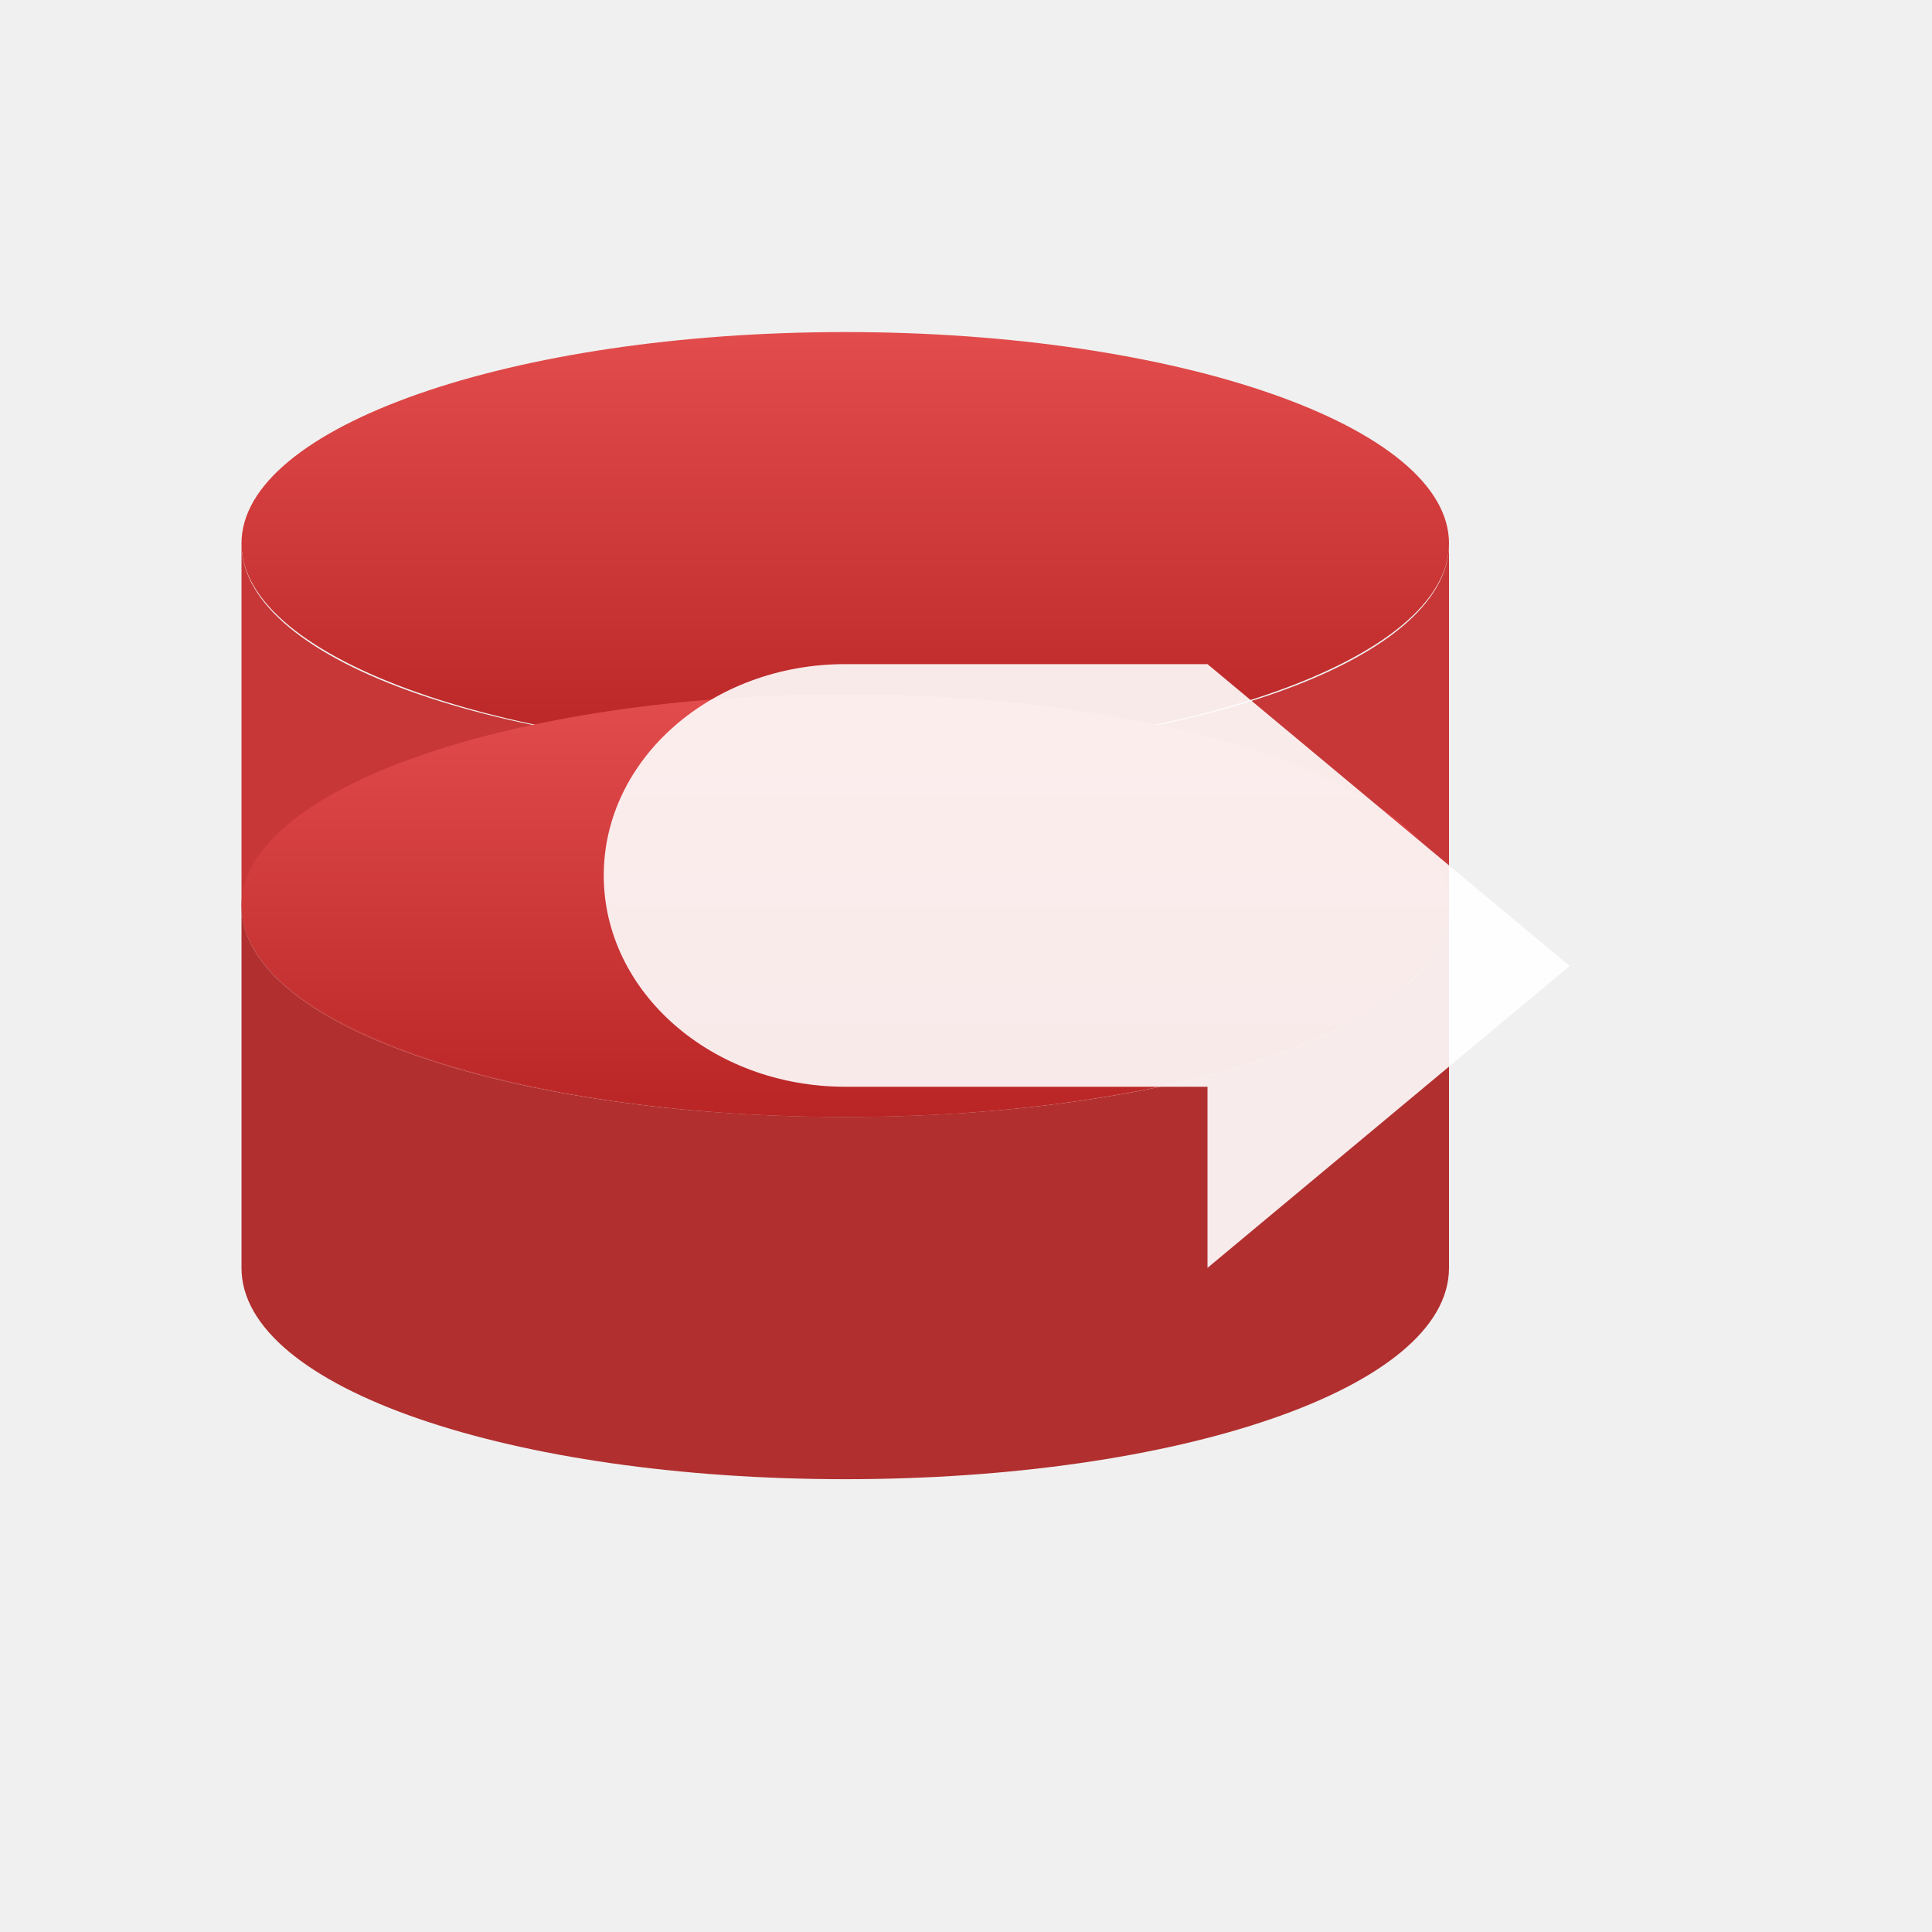
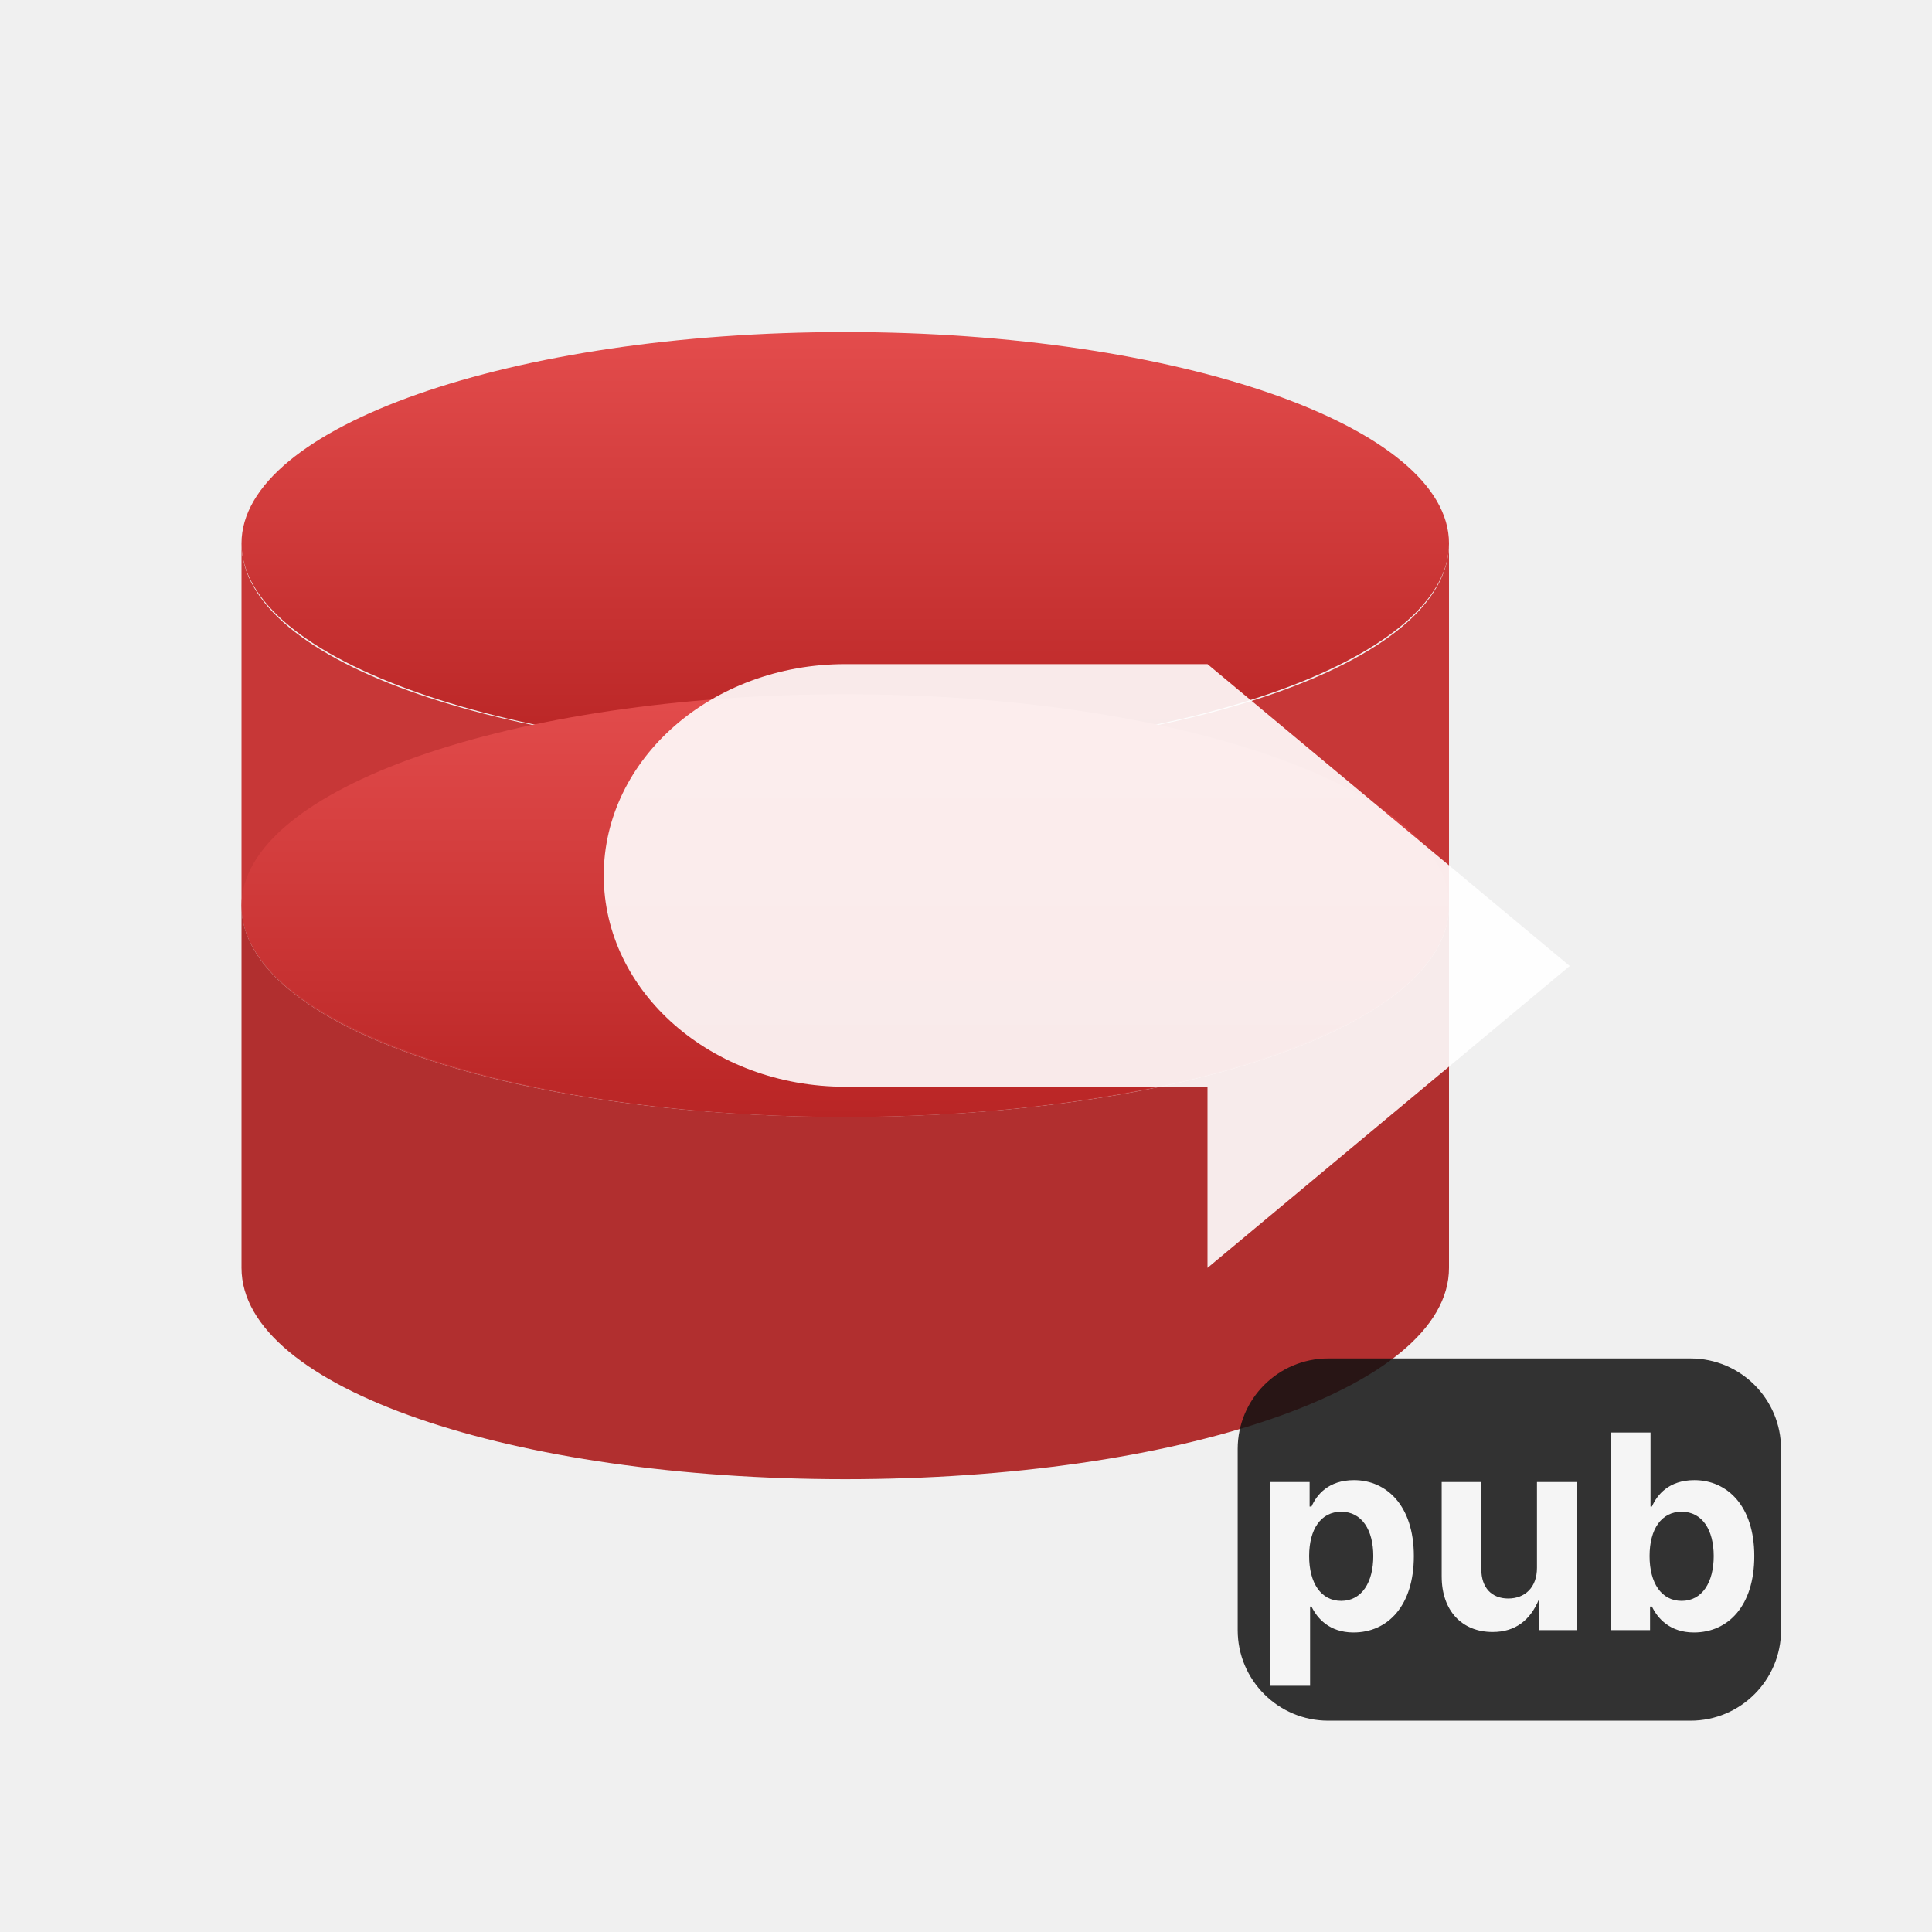
<svg xmlns="http://www.w3.org/2000/svg" width="64" height="64" viewBox="0 0 64 64" role="img" aria-label="Redis Pub icon">
  <defs>
    <linearGradient id="g" x1="0" y1="0" x2="0" y2="1">
      <stop offset="0%" stop-color="#e34c4c" />
      <stop offset="100%" stop-color="#b92525" />
    </linearGradient>
  </defs>
  <g fill="none" fill-rule="evenodd">
    <ellipse cx="28" cy="18" rx="20" ry="7" fill="url(#g)" />
    <path d="M8 18v12c0 4 9 7 20 7s20-3 20-7V18c0 4-9 7-20 7S8 22 8 18z" fill="#c73737" />
    <ellipse cx="28" cy="30" rx="20" ry="7" fill="url(#g)" />
    <path d="M8 30v12c0 4 9 7 20 7s20-3 20-7V30c0 4-9 7-20 7S8 34 8 30z" fill="#b12f2f" />
    <path d="M40 22l12 10-12 10v-6H28c-4.418 0-8-3.134-8-7s3.582-7 8-7h12v-6z" fill="#ffffff" opacity="0.9" />
+     <rect x="41" y="45" width="18" height="12" rx="3" fill="#111111" opacity="0.85" />
+     <text x="50" y="54" text-anchor="middle" font-family="Inter, Arial, sans-serif" font-size="9" font-weight="700" fill="#FFFFFF" opacity="0.95">pub</text>
  </g>
</svg>
